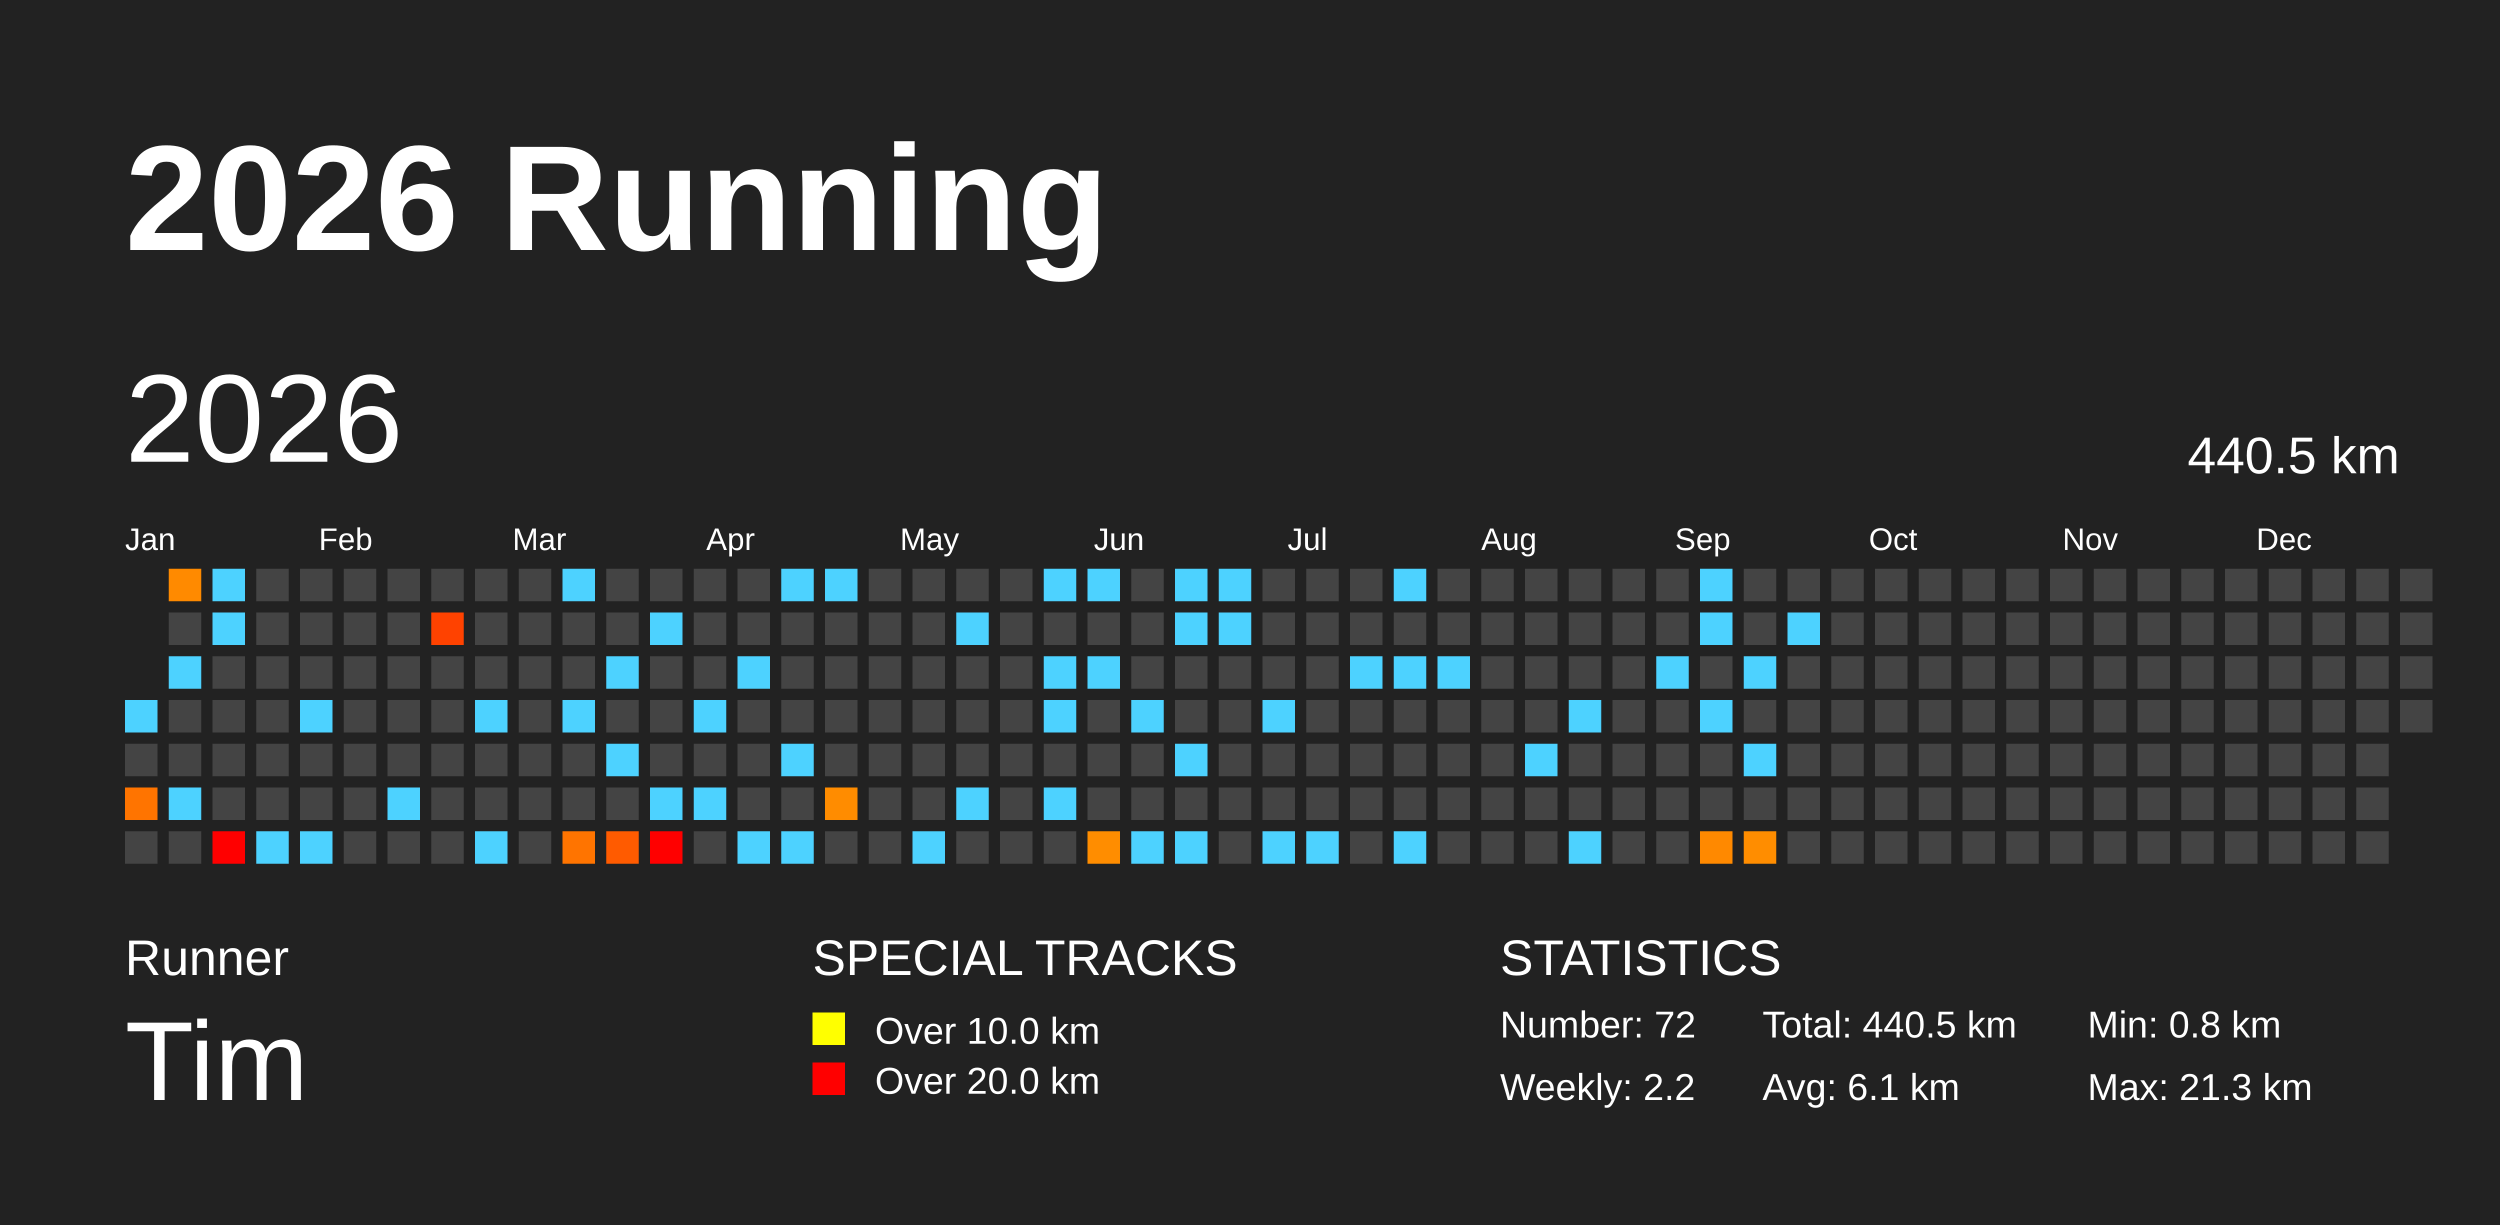
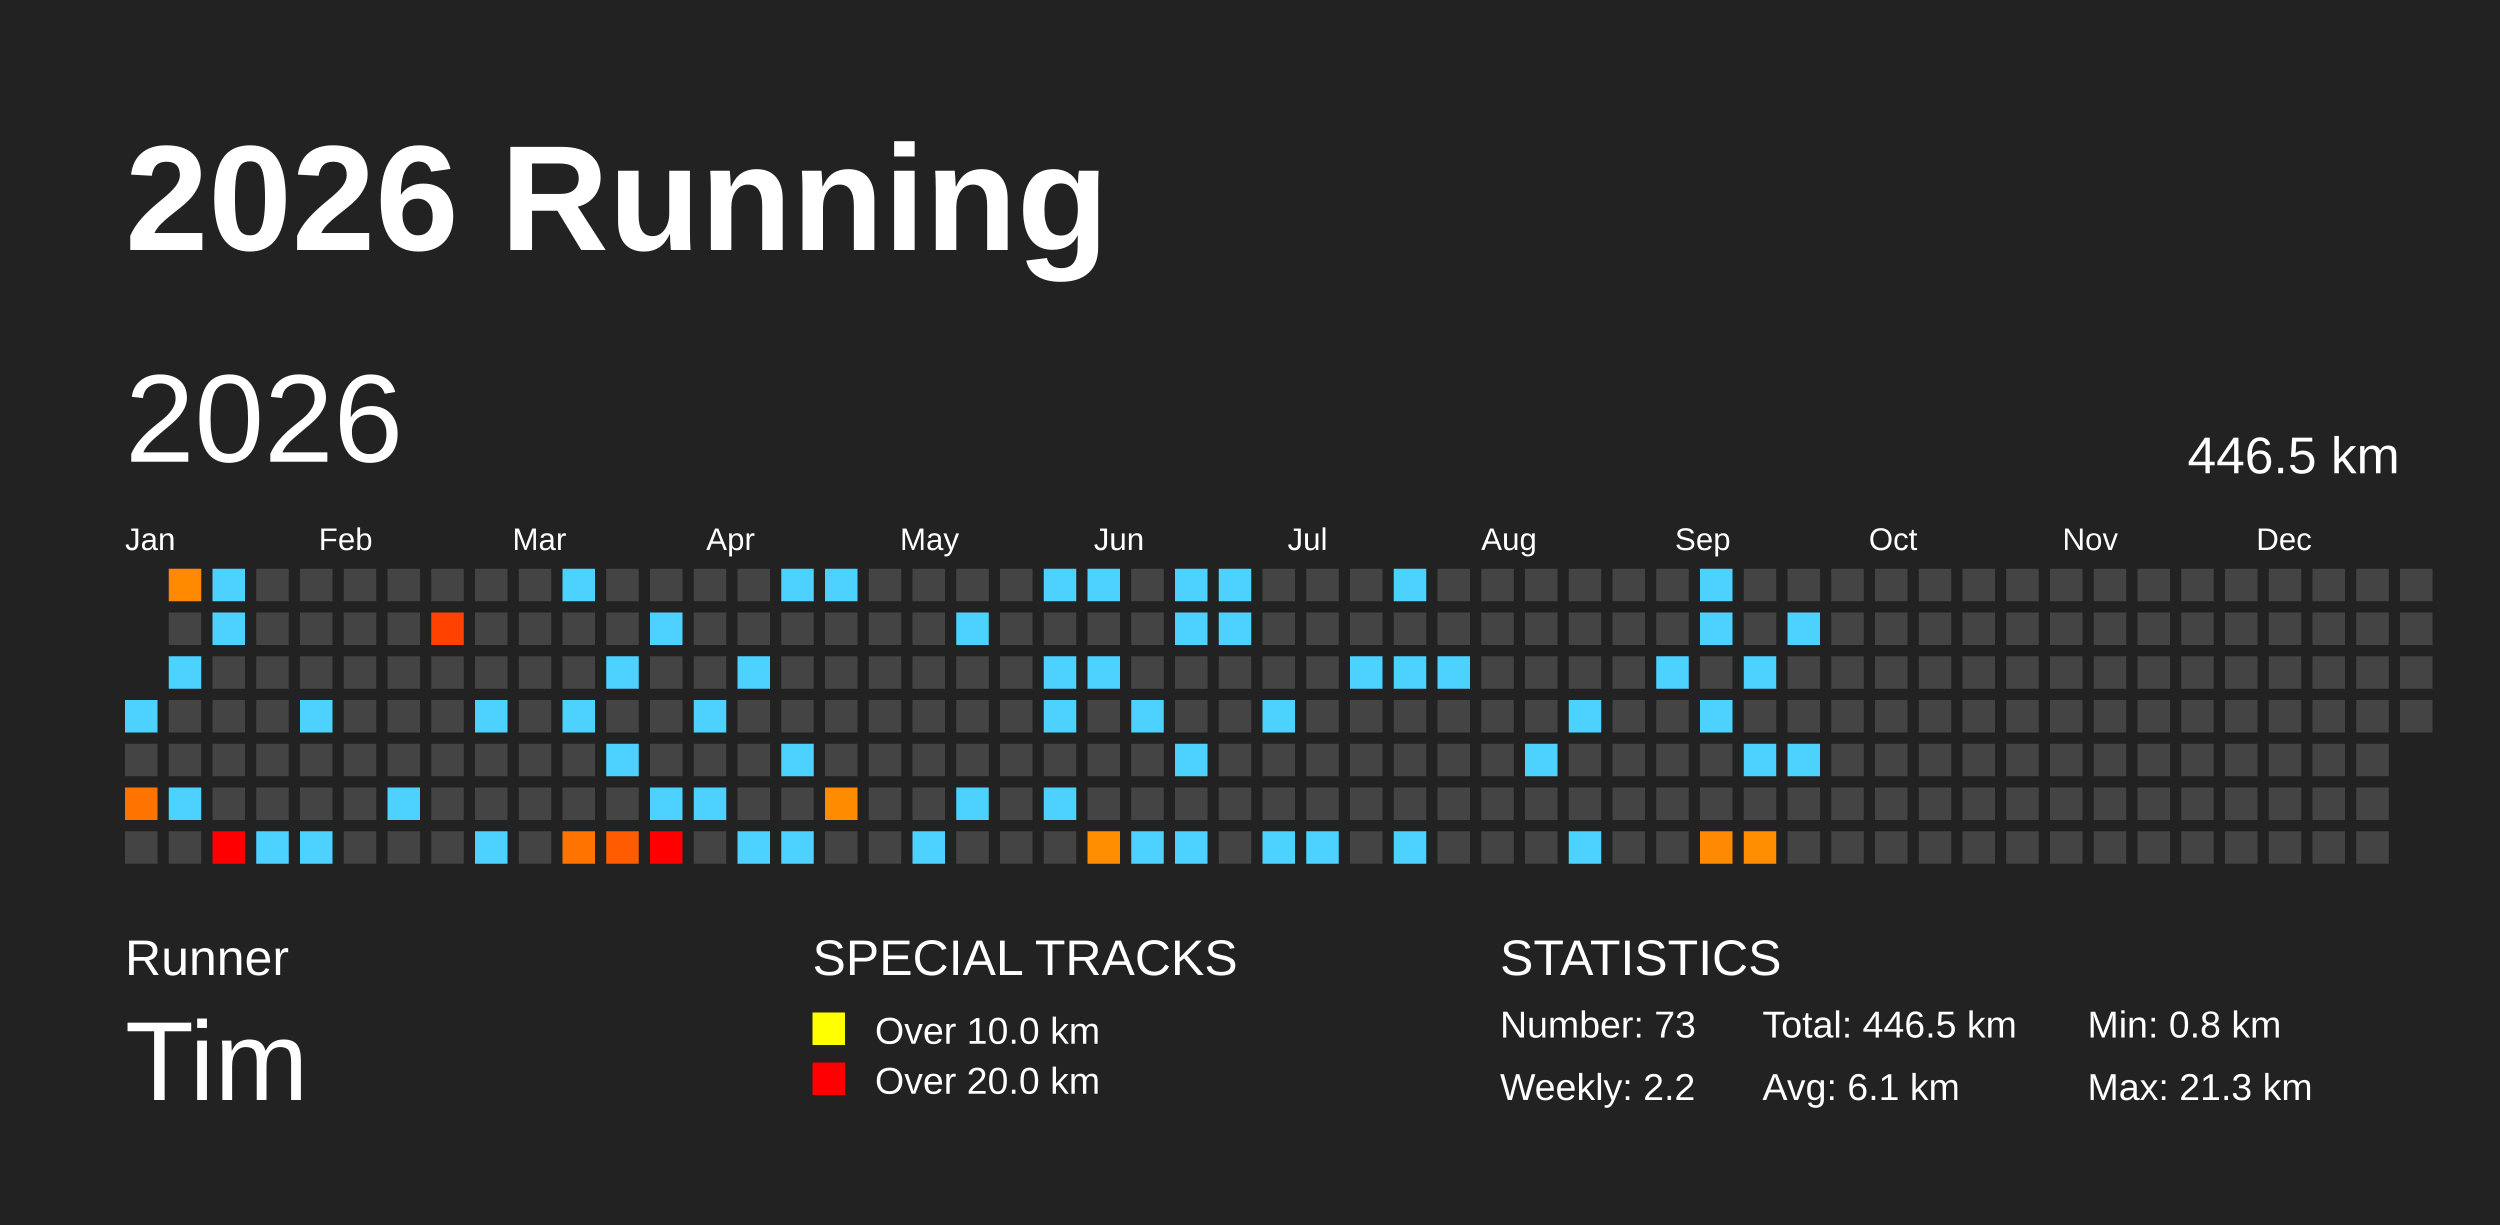
<svg xmlns="http://www.w3.org/2000/svg" baseProfile="full" height="98mm" version="1.1" viewBox="0,0,200,98" width="200mm">
  <defs />
  <rect fill="#222222" height="98" width="200" x="0" y="0" />
  <text fill="#FFFFFF" style="font-size:12px; font-family:Arial; font-weight:bold;" x="10" y="20">2026 Running</text>
  <text fill="#FFFFFF" style="font-size:4px; font-family:Arial" x="10" y="78">Runner</text>
  <text fill="#FFFFFF" style="font-size:9px; font-family:Arial" x="10" y="88">Tim</text>
  <text fill="#FFFFFF" style="font-size:4px; font-family:Arial" x="65" y="78">SPECIAL TRACKS</text>
  <rect fill="yellow" height="2.6" width="2.6" x="65" y="81" />
  <text fill="#FFFFFF" style="font-size:3px; font-family:Arial" x="70" y="83.5">Over 10.0 km</text>
  <rect fill="red" height="2.6" width="2.6" x="65" y="85" />
  <text fill="#FFFFFF" style="font-size:3px; font-family:Arial" x="70" y="87.5">Over 20.0 km</text>
  <text fill="#FFFFFF" style="font-size:4px; font-family:Arial" x="120" y="78">STATISTICS</text>
-   <text fill="#FFFFFF" style="font-size:3px; font-family:Arial" x="120" y="83">Number: 72</text>
+   <text fill="#FFFFFF" style="font-size:3px; font-family:Arial" x="120" y="83">Number: 73</text>
  <text fill="#FFFFFF" style="font-size:3px; font-family:Arial" x="120" y="88">Weekly: 2.2</text>
-   <text fill="#FFFFFF" style="font-size:3px; font-family:Arial" x="141" y="83">Total: 440.5 km</text>
+   <text fill="#FFFFFF" style="font-size:3px; font-family:Arial" x="141" y="83">Total: 446.5 km</text>
  <text fill="#FFFFFF" style="font-size:3px; font-family:Arial" x="141" y="88">Avg: 6.1 km</text>
  <text fill="#FFFFFF" style="font-size:3px; font-family:Arial" x="167" y="83">Min: 0.8 km</text>
  <text fill="#FFFFFF" style="font-size:3px; font-family:Arial" x="167" y="88">Max: 21.3 km</text>
  <text dominant-baseline="hanging" fill="#FFFFFF" style="font-size:10.0px; font-family:Arial;" x="10" y="30">2026</text>
-   <text dominant-baseline="hanging" fill="#FFFFFF" style="font-size:4.125px; font-family:Arial;" x="175" y="35">440.5 km</text>
+   <text dominant-baseline="hanging" fill="#FFFFFF" style="font-size:4.125px; font-family:Arial;" x="175" y="35">446.5 km</text>
  <text fill="#FFFFFF" style="font-size:2.5px; font-family:Arial" x="10.0" y="44">Jan</text>
  <text fill="#FFFFFF" style="font-size:2.5px; font-family:Arial" x="25.5" y="44">Feb</text>
  <text fill="#FFFFFF" style="font-size:2.5px; font-family:Arial" x="41.0" y="44">Mar</text>
  <text fill="#FFFFFF" style="font-size:2.5px; font-family:Arial" x="56.5" y="44">Apr</text>
  <text fill="#FFFFFF" style="font-size:2.5px; font-family:Arial" x="72.0" y="44">May</text>
  <text fill="#FFFFFF" style="font-size:2.5px; font-family:Arial" x="87.5" y="44">Jun</text>
  <text fill="#FFFFFF" style="font-size:2.5px; font-family:Arial" x="103.0" y="44">Jul</text>
  <text fill="#FFFFFF" style="font-size:2.5px; font-family:Arial" x="118.5" y="44">Aug</text>
  <text fill="#FFFFFF" style="font-size:2.5px; font-family:Arial" x="134.0" y="44">Sep</text>
  <text fill="#FFFFFF" style="font-size:2.5px; font-family:Arial" x="149.5" y="44">Oct</text>
  <text fill="#FFFFFF" style="font-size:2.5px; font-family:Arial" x="165.0" y="44">Nov</text>
  <text fill="#FFFFFF" style="font-size:2.5px; font-family:Arial" x="180.5" y="44">Dec</text>
  <rect fill="#4dd2ff" height="2.6" width="2.6" x="10.0" y="56.0" />
  <rect fill="#444444" height="2.6" width="2.6" x="10.0" y="59.5" />
  <rect fill="#ff7400" height="2.6" width="2.6" x="10.0" y="63.0" />
  <rect fill="#444444" height="2.6" width="2.6" x="10.0" y="66.5" />
  <rect fill="#ff8a00" height="2.6" width="2.6" x="13.5" y="45.5" />
  <rect fill="#444444" height="2.6" width="2.6" x="13.5" y="49.0" />
  <rect fill="#4dd2ff" height="2.6" width="2.6" x="13.5" y="52.5" />
  <rect fill="#444444" height="2.6" width="2.6" x="13.5" y="56.0" />
  <rect fill="#444444" height="2.6" width="2.6" x="13.5" y="59.5" />
  <rect fill="#4dd2ff" height="2.6" width="2.6" x="13.5" y="63.0" />
  <rect fill="#444444" height="2.6" width="2.6" x="13.5" y="66.5" />
  <rect fill="#4dd2ff" height="2.6" width="2.6" x="17.0" y="45.5" />
  <rect fill="#4dd2ff" height="2.6" width="2.6" x="17.0" y="49.0" />
  <rect fill="#444444" height="2.6" width="2.6" x="17.0" y="52.5" />
  <rect fill="#444444" height="2.6" width="2.6" x="17.0" y="56.0" />
  <rect fill="#444444" height="2.6" width="2.6" x="17.0" y="59.5" />
  <rect fill="#444444" height="2.6" width="2.6" x="17.0" y="63.0" />
  <rect fill="red" height="2.6" width="2.6" x="17.0" y="66.5" />
  <rect fill="#444444" height="2.6" width="2.6" x="20.5" y="45.5" />
  <rect fill="#444444" height="2.6" width="2.6" x="20.5" y="49.0" />
  <rect fill="#444444" height="2.6" width="2.6" x="20.5" y="52.5" />
  <rect fill="#444444" height="2.6" width="2.6" x="20.5" y="56.0" />
  <rect fill="#444444" height="2.6" width="2.6" x="20.5" y="59.5" />
  <rect fill="#444444" height="2.6" width="2.6" x="20.5" y="63.0" />
  <rect fill="#4dd2ff" height="2.6" width="2.6" x="20.5" y="66.5" />
  <rect fill="#444444" height="2.6" width="2.6" x="24.0" y="45.5" />
  <rect fill="#444444" height="2.6" width="2.6" x="24.0" y="49.0" />
  <rect fill="#444444" height="2.6" width="2.6" x="24.0" y="52.5" />
  <rect fill="#4dd2ff" height="2.6" width="2.6" x="24.0" y="56.0" />
  <rect fill="#444444" height="2.6" width="2.6" x="24.0" y="59.5" />
  <rect fill="#444444" height="2.6" width="2.6" x="24.0" y="63.0" />
  <rect fill="#4dd2ff" height="2.6" width="2.6" x="24.0" y="66.5" />
  <rect fill="#444444" height="2.6" width="2.6" x="27.5" y="45.5" />
  <rect fill="#444444" height="2.6" width="2.6" x="27.5" y="49.0" />
  <rect fill="#444444" height="2.6" width="2.6" x="27.5" y="52.5" />
  <rect fill="#444444" height="2.6" width="2.6" x="27.5" y="56.0" />
  <rect fill="#444444" height="2.6" width="2.6" x="27.5" y="59.5" />
  <rect fill="#444444" height="2.6" width="2.6" x="27.5" y="63.0" />
  <rect fill="#444444" height="2.6" width="2.6" x="27.5" y="66.5" />
  <rect fill="#444444" height="2.6" width="2.6" x="31.0" y="45.5" />
  <rect fill="#444444" height="2.6" width="2.6" x="31.0" y="49.0" />
  <rect fill="#444444" height="2.6" width="2.6" x="31.0" y="52.5" />
  <rect fill="#444444" height="2.6" width="2.6" x="31.0" y="56.0" />
  <rect fill="#444444" height="2.6" width="2.6" x="31.0" y="59.5" />
  <rect fill="#4dd2ff" height="2.6" width="2.6" x="31.0" y="63.0" />
  <rect fill="#444444" height="2.6" width="2.6" x="31.0" y="66.5" />
  <rect fill="#444444" height="2.6" width="2.6" x="34.5" y="45.5" />
  <rect fill="#ff4200" height="2.6" width="2.6" x="34.5" y="49.0" />
  <rect fill="#444444" height="2.6" width="2.6" x="34.5" y="52.5" />
  <rect fill="#444444" height="2.6" width="2.6" x="34.5" y="56.0" />
  <rect fill="#444444" height="2.6" width="2.6" x="34.5" y="59.5" />
  <rect fill="#444444" height="2.6" width="2.6" x="34.5" y="63.0" />
  <rect fill="#444444" height="2.6" width="2.6" x="34.5" y="66.5" />
  <rect fill="#444444" height="2.6" width="2.6" x="38.0" y="45.5" />
  <rect fill="#444444" height="2.6" width="2.6" x="38.0" y="49.0" />
  <rect fill="#444444" height="2.6" width="2.6" x="38.0" y="52.5" />
  <rect fill="#4dd2ff" height="2.6" width="2.6" x="38.0" y="56.0" />
  <rect fill="#444444" height="2.6" width="2.6" x="38.0" y="59.5" />
  <rect fill="#444444" height="2.6" width="2.6" x="38.0" y="63.0" />
  <rect fill="#4dd2ff" height="2.6" width="2.6" x="38.0" y="66.5" />
  <rect fill="#444444" height="2.6" width="2.6" x="41.5" y="45.5" />
  <rect fill="#444444" height="2.6" width="2.6" x="41.5" y="49.0" />
  <rect fill="#444444" height="2.6" width="2.6" x="41.5" y="52.5" />
  <rect fill="#444444" height="2.6" width="2.6" x="41.5" y="56.0" />
  <rect fill="#444444" height="2.6" width="2.6" x="41.5" y="59.5" />
  <rect fill="#444444" height="2.6" width="2.6" x="41.5" y="63.0" />
  <rect fill="#444444" height="2.6" width="2.6" x="41.5" y="66.5" />
  <rect fill="#4dd2ff" height="2.6" width="2.6" x="45.0" y="45.5" />
  <rect fill="#444444" height="2.6" width="2.6" x="45.0" y="49.0" />
  <rect fill="#444444" height="2.6" width="2.6" x="45.0" y="52.5" />
  <rect fill="#4dd2ff" height="2.6" width="2.6" x="45.0" y="56.0" />
  <rect fill="#444444" height="2.6" width="2.6" x="45.0" y="59.5" />
  <rect fill="#444444" height="2.6" width="2.6" x="45.0" y="63.0" />
  <rect fill="#ff7400" height="2.6" width="2.6" x="45.0" y="66.5" />
  <rect fill="#444444" height="2.6" width="2.6" x="48.5" y="45.5" />
  <rect fill="#444444" height="2.6" width="2.6" x="48.5" y="49.0" />
  <rect fill="#4dd2ff" height="2.6" width="2.6" x="48.5" y="52.5" />
  <rect fill="#444444" height="2.6" width="2.6" x="48.5" y="56.0" />
  <rect fill="#4dd2ff" height="2.6" width="2.6" x="48.5" y="59.5" />
  <rect fill="#444444" height="2.6" width="2.6" x="48.5" y="63.0" />
  <rect fill="#ff5b00" height="2.6" width="2.6" x="48.5" y="66.5" />
  <rect fill="#444444" height="2.6" width="2.6" x="52.0" y="45.5" />
  <rect fill="#4dd2ff" height="2.6" width="2.6" x="52.0" y="49.0" />
  <rect fill="#444444" height="2.6" width="2.6" x="52.0" y="52.5" />
  <rect fill="#444444" height="2.6" width="2.6" x="52.0" y="56.0" />
  <rect fill="#444444" height="2.6" width="2.6" x="52.0" y="59.5" />
  <rect fill="#4dd2ff" height="2.6" width="2.6" x="52.0" y="63.0" />
  <rect fill="red" height="2.6" width="2.6" x="52.0" y="66.5" />
  <rect fill="#444444" height="2.6" width="2.6" x="55.5" y="45.5" />
  <rect fill="#444444" height="2.6" width="2.6" x="55.5" y="49.0" />
  <rect fill="#444444" height="2.6" width="2.6" x="55.5" y="52.5" />
  <rect fill="#4dd2ff" height="2.6" width="2.6" x="55.5" y="56.0" />
  <rect fill="#444444" height="2.6" width="2.6" x="55.5" y="59.5" />
  <rect fill="#4dd2ff" height="2.6" width="2.6" x="55.5" y="63.0" />
  <rect fill="#444444" height="2.6" width="2.6" x="55.5" y="66.5" />
  <rect fill="#444444" height="2.6" width="2.6" x="59.0" y="45.5" />
  <rect fill="#444444" height="2.6" width="2.6" x="59.0" y="49.0" />
  <rect fill="#4dd2ff" height="2.6" width="2.6" x="59.0" y="52.5" />
  <rect fill="#444444" height="2.6" width="2.6" x="59.0" y="56.0" />
  <rect fill="#444444" height="2.6" width="2.6" x="59.0" y="59.5" />
  <rect fill="#444444" height="2.6" width="2.6" x="59.0" y="63.0" />
  <rect fill="#4dd2ff" height="2.6" width="2.6" x="59.0" y="66.5" />
  <rect fill="#4dd2ff" height="2.6" width="2.6" x="62.5" y="45.5" />
  <rect fill="#444444" height="2.6" width="2.6" x="62.5" y="49.0" />
  <rect fill="#444444" height="2.6" width="2.6" x="62.5" y="52.5" />
  <rect fill="#444444" height="2.6" width="2.6" x="62.5" y="56.0" />
  <rect fill="#4dd2ff" height="2.6" width="2.6" x="62.5" y="59.5" />
  <rect fill="#444444" height="2.6" width="2.6" x="62.5" y="63.0" />
  <rect fill="#4dd2ff" height="2.6" width="2.6" x="62.5" y="66.5" />
  <rect fill="#4dd2ff" height="2.6" width="2.6" x="66.0" y="45.5" />
  <rect fill="#444444" height="2.6" width="2.6" x="66.0" y="49.0" />
  <rect fill="#444444" height="2.6" width="2.6" x="66.0" y="52.5" />
  <rect fill="#444444" height="2.6" width="2.6" x="66.0" y="56.0" />
  <rect fill="#444444" height="2.6" width="2.6" x="66.0" y="59.5" />
  <rect fill="#ff8c00" height="2.6" width="2.6" x="66.0" y="63.0" />
  <rect fill="#444444" height="2.6" width="2.6" x="66.0" y="66.5" />
  <rect fill="#444444" height="2.6" width="2.6" x="69.5" y="45.5" />
  <rect fill="#444444" height="2.6" width="2.6" x="69.5" y="49.0" />
  <rect fill="#444444" height="2.6" width="2.6" x="69.5" y="52.5" />
  <rect fill="#444444" height="2.6" width="2.6" x="69.5" y="56.0" />
  <rect fill="#444444" height="2.6" width="2.6" x="69.5" y="59.5" />
  <rect fill="#444444" height="2.6" width="2.6" x="69.5" y="63.0" />
  <rect fill="#444444" height="2.6" width="2.6" x="69.5" y="66.5" />
  <rect fill="#444444" height="2.6" width="2.6" x="73.0" y="45.5" />
  <rect fill="#444444" height="2.6" width="2.6" x="73.0" y="49.0" />
  <rect fill="#444444" height="2.6" width="2.6" x="73.0" y="52.5" />
  <rect fill="#444444" height="2.6" width="2.6" x="73.0" y="56.0" />
  <rect fill="#444444" height="2.6" width="2.6" x="73.0" y="59.5" />
  <rect fill="#444444" height="2.6" width="2.6" x="73.0" y="63.0" />
  <rect fill="#4dd2ff" height="2.6" width="2.6" x="73.0" y="66.5" />
  <rect fill="#444444" height="2.6" width="2.6" x="76.5" y="45.5" />
  <rect fill="#4dd2ff" height="2.6" width="2.6" x="76.5" y="49.0" />
  <rect fill="#444444" height="2.6" width="2.6" x="76.5" y="52.5" />
  <rect fill="#444444" height="2.6" width="2.6" x="76.5" y="56.0" />
  <rect fill="#444444" height="2.6" width="2.6" x="76.5" y="59.5" />
  <rect fill="#4dd2ff" height="2.6" width="2.6" x="76.5" y="63.0" />
  <rect fill="#444444" height="2.6" width="2.6" x="76.5" y="66.5" />
  <rect fill="#444444" height="2.6" width="2.6" x="80.0" y="45.5" />
  <rect fill="#444444" height="2.6" width="2.6" x="80.0" y="49.0" />
  <rect fill="#444444" height="2.6" width="2.6" x="80.0" y="52.5" />
  <rect fill="#444444" height="2.6" width="2.6" x="80.0" y="56.0" />
  <rect fill="#444444" height="2.6" width="2.6" x="80.0" y="59.5" />
  <rect fill="#444444" height="2.6" width="2.6" x="80.0" y="63.0" />
  <rect fill="#444444" height="2.6" width="2.6" x="80.0" y="66.5" />
  <rect fill="#4dd2ff" height="2.6" width="2.6" x="83.5" y="45.5" />
  <rect fill="#444444" height="2.6" width="2.6" x="83.5" y="49.0" />
  <rect fill="#4dd2ff" height="2.6" width="2.6" x="83.5" y="52.5" />
  <rect fill="#4dd2ff" height="2.6" width="2.6" x="83.5" y="56.0" />
  <rect fill="#444444" height="2.6" width="2.6" x="83.5" y="59.5" />
  <rect fill="#4dd2ff" height="2.6" width="2.6" x="83.5" y="63.0" />
  <rect fill="#444444" height="2.6" width="2.6" x="83.5" y="66.5" />
  <rect fill="#4dd2ff" height="2.6" width="2.6" x="87.0" y="45.5" />
  <rect fill="#444444" height="2.6" width="2.6" x="87.0" y="49.0" />
  <rect fill="#4dd2ff" height="2.6" width="2.6" x="87.0" y="52.5" />
  <rect fill="#444444" height="2.6" width="2.6" x="87.0" y="56.0" />
  <rect fill="#444444" height="2.6" width="2.6" x="87.0" y="59.5" />
  <rect fill="#444444" height="2.6" width="2.6" x="87.0" y="63.0" />
  <rect fill="#ff8d00" height="2.6" width="2.6" x="87.0" y="66.5" />
  <rect fill="#444444" height="2.6" width="2.6" x="90.5" y="45.5" />
  <rect fill="#444444" height="2.6" width="2.6" x="90.5" y="49.0" />
  <rect fill="#444444" height="2.6" width="2.6" x="90.5" y="52.5" />
  <rect fill="#4dd2ff" height="2.6" width="2.6" x="90.5" y="56.0" />
  <rect fill="#444444" height="2.6" width="2.6" x="90.5" y="59.5" />
  <rect fill="#444444" height="2.6" width="2.6" x="90.5" y="63.0" />
  <rect fill="#4dd2ff" height="2.6" width="2.6" x="90.5" y="66.5" />
  <rect fill="#4dd2ff" height="2.6" width="2.6" x="94.0" y="45.5" />
  <rect fill="#4dd2ff" height="2.6" width="2.6" x="94.0" y="49.0" />
  <rect fill="#444444" height="2.6" width="2.6" x="94.0" y="52.5" />
  <rect fill="#444444" height="2.6" width="2.6" x="94.0" y="56.0" />
  <rect fill="#4dd2ff" height="2.6" width="2.6" x="94.0" y="59.5" />
  <rect fill="#444444" height="2.6" width="2.6" x="94.0" y="63.0" />
  <rect fill="#4dd2ff" height="2.6" width="2.6" x="94.0" y="66.5" />
  <rect fill="#4dd2ff" height="2.6" width="2.6" x="97.5" y="45.5" />
  <rect fill="#4dd2ff" height="2.6" width="2.6" x="97.5" y="49.0" />
  <rect fill="#444444" height="2.6" width="2.6" x="97.5" y="52.5" />
  <rect fill="#444444" height="2.6" width="2.6" x="97.5" y="56.0" />
  <rect fill="#444444" height="2.6" width="2.6" x="97.5" y="59.5" />
  <rect fill="#444444" height="2.6" width="2.6" x="97.5" y="63.0" />
  <rect fill="#444444" height="2.6" width="2.6" x="97.5" y="66.5" />
  <rect fill="#444444" height="2.6" width="2.6" x="101.0" y="45.5" />
  <rect fill="#444444" height="2.6" width="2.6" x="101.0" y="49.0" />
  <rect fill="#444444" height="2.6" width="2.6" x="101.0" y="52.5" />
  <rect fill="#4dd2ff" height="2.6" width="2.6" x="101.0" y="56.0" />
  <rect fill="#444444" height="2.6" width="2.6" x="101.0" y="59.5" />
  <rect fill="#444444" height="2.6" width="2.6" x="101.0" y="63.0" />
  <rect fill="#4dd2ff" height="2.6" width="2.6" x="101.0" y="66.5" />
  <rect fill="#444444" height="2.6" width="2.6" x="104.5" y="45.5" />
  <rect fill="#444444" height="2.6" width="2.6" x="104.5" y="49.0" />
  <rect fill="#444444" height="2.6" width="2.6" x="104.5" y="52.5" />
  <rect fill="#444444" height="2.6" width="2.6" x="104.5" y="56.0" />
  <rect fill="#444444" height="2.6" width="2.6" x="104.5" y="59.5" />
  <rect fill="#444444" height="2.6" width="2.6" x="104.5" y="63.0" />
  <rect fill="#4dd2ff" height="2.6" width="2.6" x="104.5" y="66.5" />
  <rect fill="#444444" height="2.6" width="2.6" x="108.0" y="45.5" />
  <rect fill="#444444" height="2.6" width="2.6" x="108.0" y="49.0" />
  <rect fill="#4dd2ff" height="2.6" width="2.6" x="108.0" y="52.5" />
  <rect fill="#444444" height="2.6" width="2.6" x="108.0" y="56.0" />
  <rect fill="#444444" height="2.6" width="2.6" x="108.0" y="59.5" />
  <rect fill="#444444" height="2.6" width="2.6" x="108.0" y="63.0" />
  <rect fill="#444444" height="2.6" width="2.6" x="108.0" y="66.5" />
  <rect fill="#4dd2ff" height="2.6" width="2.6" x="111.5" y="45.5" />
  <rect fill="#444444" height="2.6" width="2.6" x="111.5" y="49.0" />
  <rect fill="#4dd2ff" height="2.6" width="2.6" x="111.5" y="52.5" />
  <rect fill="#444444" height="2.6" width="2.6" x="111.5" y="56.0" />
  <rect fill="#444444" height="2.6" width="2.6" x="111.5" y="59.5" />
  <rect fill="#444444" height="2.6" width="2.6" x="111.5" y="63.0" />
  <rect fill="#4dd2ff" height="2.6" width="2.6" x="111.5" y="66.5" />
  <rect fill="#444444" height="2.6" width="2.6" x="115.0" y="45.5" />
  <rect fill="#444444" height="2.6" width="2.6" x="115.0" y="49.0" />
  <rect fill="#4dd2ff" height="2.6" width="2.6" x="115.0" y="52.5" />
  <rect fill="#444444" height="2.6" width="2.6" x="115.0" y="56.0" />
  <rect fill="#444444" height="2.6" width="2.6" x="115.0" y="59.5" />
  <rect fill="#444444" height="2.6" width="2.6" x="115.0" y="63.0" />
  <rect fill="#444444" height="2.6" width="2.6" x="115.0" y="66.5" />
  <rect fill="#444444" height="2.6" width="2.6" x="118.5" y="45.5" />
  <rect fill="#444444" height="2.6" width="2.6" x="118.5" y="49.0" />
  <rect fill="#444444" height="2.6" width="2.6" x="118.5" y="52.5" />
  <rect fill="#444444" height="2.6" width="2.6" x="118.5" y="56.0" />
  <rect fill="#444444" height="2.6" width="2.6" x="118.5" y="59.5" />
  <rect fill="#444444" height="2.6" width="2.6" x="118.5" y="63.0" />
  <rect fill="#444444" height="2.6" width="2.6" x="118.5" y="66.5" />
  <rect fill="#444444" height="2.6" width="2.6" x="122.0" y="45.5" />
  <rect fill="#444444" height="2.6" width="2.6" x="122.0" y="49.0" />
  <rect fill="#444444" height="2.6" width="2.6" x="122.0" y="52.5" />
  <rect fill="#444444" height="2.6" width="2.6" x="122.0" y="56.0" />
  <rect fill="#4dd2ff" height="2.6" width="2.6" x="122.0" y="59.5" />
  <rect fill="#444444" height="2.6" width="2.6" x="122.0" y="63.0" />
  <rect fill="#444444" height="2.6" width="2.6" x="122.0" y="66.5" />
  <rect fill="#444444" height="2.6" width="2.6" x="125.5" y="45.5" />
  <rect fill="#444444" height="2.6" width="2.6" x="125.5" y="49.0" />
  <rect fill="#444444" height="2.6" width="2.6" x="125.5" y="52.5" />
  <rect fill="#4dd2ff" height="2.6" width="2.6" x="125.5" y="56.0" />
  <rect fill="#444444" height="2.6" width="2.6" x="125.5" y="59.5" />
  <rect fill="#444444" height="2.6" width="2.6" x="125.5" y="63.0" />
  <rect fill="#4dd2ff" height="2.6" width="2.6" x="125.5" y="66.5" />
  <rect fill="#444444" height="2.6" width="2.6" x="129.0" y="45.5" />
  <rect fill="#444444" height="2.6" width="2.6" x="129.0" y="49.0" />
  <rect fill="#444444" height="2.6" width="2.6" x="129.0" y="52.5" />
  <rect fill="#444444" height="2.6" width="2.6" x="129.0" y="56.0" />
  <rect fill="#444444" height="2.6" width="2.6" x="129.0" y="59.5" />
  <rect fill="#444444" height="2.6" width="2.6" x="129.0" y="63.0" />
  <rect fill="#444444" height="2.6" width="2.6" x="129.0" y="66.5" />
  <rect fill="#444444" height="2.6" width="2.6" x="132.5" y="45.5" />
  <rect fill="#444444" height="2.6" width="2.6" x="132.5" y="49.0" />
  <rect fill="#4dd2ff" height="2.6" width="2.6" x="132.5" y="52.5" />
  <rect fill="#444444" height="2.6" width="2.6" x="132.5" y="56.0" />
  <rect fill="#444444" height="2.6" width="2.6" x="132.5" y="59.5" />
  <rect fill="#444444" height="2.6" width="2.6" x="132.5" y="63.0" />
  <rect fill="#444444" height="2.6" width="2.6" x="132.5" y="66.5" />
  <rect fill="#4dd2ff" height="2.6" width="2.6" x="136.0" y="45.5" />
  <rect fill="#4dd2ff" height="2.6" width="2.6" x="136.0" y="49.0" />
  <rect fill="#444444" height="2.6" width="2.6" x="136.0" y="52.5" />
  <rect fill="#4dd2ff" height="2.6" width="2.6" x="136.0" y="56.0" />
  <rect fill="#444444" height="2.6" width="2.6" x="136.0" y="59.5" />
  <rect fill="#444444" height="2.6" width="2.6" x="136.0" y="63.0" />
  <rect fill="#ff8900" height="2.6" width="2.6" x="136.0" y="66.5" />
  <rect fill="#444444" height="2.6" width="2.6" x="139.5" y="45.5" />
  <rect fill="#444444" height="2.6" width="2.6" x="139.5" y="49.0" />
  <rect fill="#4dd2ff" height="2.6" width="2.6" x="139.5" y="52.5" />
  <rect fill="#444444" height="2.6" width="2.6" x="139.5" y="56.0" />
  <rect fill="#4dd2ff" height="2.6" width="2.6" x="139.5" y="59.5" />
  <rect fill="#444444" height="2.6" width="2.6" x="139.5" y="63.0" />
  <rect fill="#ff8d00" height="2.6" width="2.6" x="139.5" y="66.5" />
  <rect fill="#444444" height="2.6" width="2.6" x="143.0" y="45.5" />
  <rect fill="#4dd2ff" height="2.6" width="2.6" x="143.0" y="49.0" />
  <rect fill="#444444" height="2.6" width="2.6" x="143.0" y="52.5" />
  <rect fill="#444444" height="2.6" width="2.6" x="143.0" y="56.0" />
-   <rect fill="#444444" height="2.6" width="2.6" x="143.0" y="59.5" />
+   <rect fill="#4dd2ff" height="2.6" width="2.6" x="143.0" y="59.5" />
  <rect fill="#444444" height="2.6" width="2.6" x="143.0" y="63.0" />
  <rect fill="#444444" height="2.6" width="2.6" x="143.0" y="66.5" />
  <rect fill="#444444" height="2.6" width="2.6" x="146.5" y="45.5" />
  <rect fill="#444444" height="2.6" width="2.6" x="146.5" y="49.0" />
  <rect fill="#444444" height="2.6" width="2.6" x="146.5" y="52.5" />
  <rect fill="#444444" height="2.6" width="2.6" x="146.5" y="56.0" />
  <rect fill="#444444" height="2.6" width="2.6" x="146.5" y="59.5" />
  <rect fill="#444444" height="2.6" width="2.6" x="146.5" y="63.0" />
  <rect fill="#444444" height="2.6" width="2.6" x="146.5" y="66.5" />
  <rect fill="#444444" height="2.6" width="2.6" x="150.0" y="45.5" />
  <rect fill="#444444" height="2.6" width="2.6" x="150.0" y="49.0" />
  <rect fill="#444444" height="2.6" width="2.6" x="150.0" y="52.5" />
  <rect fill="#444444" height="2.6" width="2.6" x="150.0" y="56.0" />
  <rect fill="#444444" height="2.6" width="2.6" x="150.0" y="59.5" />
  <rect fill="#444444" height="2.6" width="2.6" x="150.0" y="63.0" />
  <rect fill="#444444" height="2.6" width="2.6" x="150.0" y="66.5" />
  <rect fill="#444444" height="2.6" width="2.6" x="153.5" y="45.5" />
  <rect fill="#444444" height="2.6" width="2.6" x="153.5" y="49.0" />
  <rect fill="#444444" height="2.6" width="2.6" x="153.5" y="52.5" />
  <rect fill="#444444" height="2.6" width="2.6" x="153.5" y="56.0" />
  <rect fill="#444444" height="2.6" width="2.6" x="153.5" y="59.5" />
  <rect fill="#444444" height="2.6" width="2.6" x="153.5" y="63.0" />
  <rect fill="#444444" height="2.6" width="2.6" x="153.5" y="66.5" />
  <rect fill="#444444" height="2.6" width="2.6" x="157.0" y="45.5" />
  <rect fill="#444444" height="2.6" width="2.6" x="157.0" y="49.0" />
  <rect fill="#444444" height="2.6" width="2.6" x="157.0" y="52.5" />
  <rect fill="#444444" height="2.6" width="2.6" x="157.0" y="56.0" />
  <rect fill="#444444" height="2.6" width="2.6" x="157.0" y="59.5" />
  <rect fill="#444444" height="2.6" width="2.6" x="157.0" y="63.0" />
  <rect fill="#444444" height="2.6" width="2.6" x="157.0" y="66.5" />
  <rect fill="#444444" height="2.6" width="2.6" x="160.5" y="45.5" />
  <rect fill="#444444" height="2.6" width="2.6" x="160.5" y="49.0" />
  <rect fill="#444444" height="2.6" width="2.6" x="160.5" y="52.5" />
  <rect fill="#444444" height="2.6" width="2.6" x="160.5" y="56.0" />
  <rect fill="#444444" height="2.6" width="2.6" x="160.5" y="59.5" />
  <rect fill="#444444" height="2.6" width="2.6" x="160.5" y="63.0" />
  <rect fill="#444444" height="2.6" width="2.6" x="160.5" y="66.5" />
  <rect fill="#444444" height="2.6" width="2.6" x="164.0" y="45.5" />
  <rect fill="#444444" height="2.6" width="2.6" x="164.0" y="49.0" />
  <rect fill="#444444" height="2.6" width="2.6" x="164.0" y="52.5" />
  <rect fill="#444444" height="2.6" width="2.6" x="164.0" y="56.0" />
  <rect fill="#444444" height="2.6" width="2.6" x="164.0" y="59.5" />
  <rect fill="#444444" height="2.6" width="2.6" x="164.0" y="63.0" />
  <rect fill="#444444" height="2.6" width="2.6" x="164.0" y="66.5" />
  <rect fill="#444444" height="2.6" width="2.6" x="167.5" y="45.5" />
  <rect fill="#444444" height="2.6" width="2.6" x="167.5" y="49.0" />
  <rect fill="#444444" height="2.6" width="2.6" x="167.5" y="52.5" />
  <rect fill="#444444" height="2.6" width="2.6" x="167.5" y="56.0" />
  <rect fill="#444444" height="2.6" width="2.6" x="167.5" y="59.5" />
  <rect fill="#444444" height="2.6" width="2.6" x="167.5" y="63.0" />
  <rect fill="#444444" height="2.6" width="2.6" x="167.5" y="66.5" />
  <rect fill="#444444" height="2.6" width="2.6" x="171.0" y="45.5" />
  <rect fill="#444444" height="2.6" width="2.6" x="171.0" y="49.0" />
  <rect fill="#444444" height="2.6" width="2.6" x="171.0" y="52.5" />
  <rect fill="#444444" height="2.6" width="2.6" x="171.0" y="56.0" />
  <rect fill="#444444" height="2.6" width="2.6" x="171.0" y="59.5" />
  <rect fill="#444444" height="2.6" width="2.6" x="171.0" y="63.0" />
  <rect fill="#444444" height="2.6" width="2.6" x="171.0" y="66.5" />
  <rect fill="#444444" height="2.6" width="2.6" x="174.5" y="45.5" />
  <rect fill="#444444" height="2.6" width="2.6" x="174.5" y="49.0" />
  <rect fill="#444444" height="2.6" width="2.6" x="174.5" y="52.5" />
  <rect fill="#444444" height="2.6" width="2.6" x="174.5" y="56.0" />
  <rect fill="#444444" height="2.6" width="2.6" x="174.5" y="59.5" />
  <rect fill="#444444" height="2.6" width="2.6" x="174.5" y="63.0" />
  <rect fill="#444444" height="2.6" width="2.6" x="174.5" y="66.5" />
  <rect fill="#444444" height="2.6" width="2.6" x="178.0" y="45.5" />
  <rect fill="#444444" height="2.6" width="2.6" x="178.0" y="49.0" />
  <rect fill="#444444" height="2.6" width="2.6" x="178.0" y="52.5" />
  <rect fill="#444444" height="2.6" width="2.6" x="178.0" y="56.0" />
  <rect fill="#444444" height="2.6" width="2.6" x="178.0" y="59.5" />
  <rect fill="#444444" height="2.6" width="2.6" x="178.0" y="63.0" />
  <rect fill="#444444" height="2.6" width="2.6" x="178.0" y="66.5" />
  <rect fill="#444444" height="2.6" width="2.6" x="181.5" y="45.5" />
  <rect fill="#444444" height="2.6" width="2.6" x="181.5" y="49.0" />
  <rect fill="#444444" height="2.6" width="2.6" x="181.5" y="52.5" />
  <rect fill="#444444" height="2.6" width="2.6" x="181.5" y="56.0" />
  <rect fill="#444444" height="2.6" width="2.6" x="181.5" y="59.5" />
  <rect fill="#444444" height="2.6" width="2.6" x="181.5" y="63.0" />
  <rect fill="#444444" height="2.6" width="2.6" x="181.5" y="66.5" />
  <rect fill="#444444" height="2.6" width="2.6" x="185.0" y="45.5" />
  <rect fill="#444444" height="2.6" width="2.6" x="185.0" y="49.0" />
  <rect fill="#444444" height="2.6" width="2.6" x="185.0" y="52.5" />
  <rect fill="#444444" height="2.6" width="2.6" x="185.0" y="56.0" />
  <rect fill="#444444" height="2.6" width="2.6" x="185.0" y="59.5" />
  <rect fill="#444444" height="2.6" width="2.6" x="185.0" y="63.0" />
  <rect fill="#444444" height="2.6" width="2.6" x="185.0" y="66.5" />
  <rect fill="#444444" height="2.6" width="2.6" x="188.5" y="45.5" />
  <rect fill="#444444" height="2.6" width="2.6" x="188.5" y="49.0" />
  <rect fill="#444444" height="2.6" width="2.6" x="188.5" y="52.5" />
  <rect fill="#444444" height="2.6" width="2.6" x="188.5" y="56.0" />
  <rect fill="#444444" height="2.6" width="2.6" x="188.5" y="59.5" />
  <rect fill="#444444" height="2.6" width="2.6" x="188.5" y="63.0" />
  <rect fill="#444444" height="2.6" width="2.6" x="188.5" y="66.5" />
  <rect fill="#444444" height="2.6" width="2.6" x="192.0" y="45.5" />
  <rect fill="#444444" height="2.6" width="2.6" x="192.0" y="49.0" />
  <rect fill="#444444" height="2.6" width="2.6" x="192.0" y="52.5" />
  <rect fill="#444444" height="2.6" width="2.6" x="192.0" y="56.0" />
</svg>
